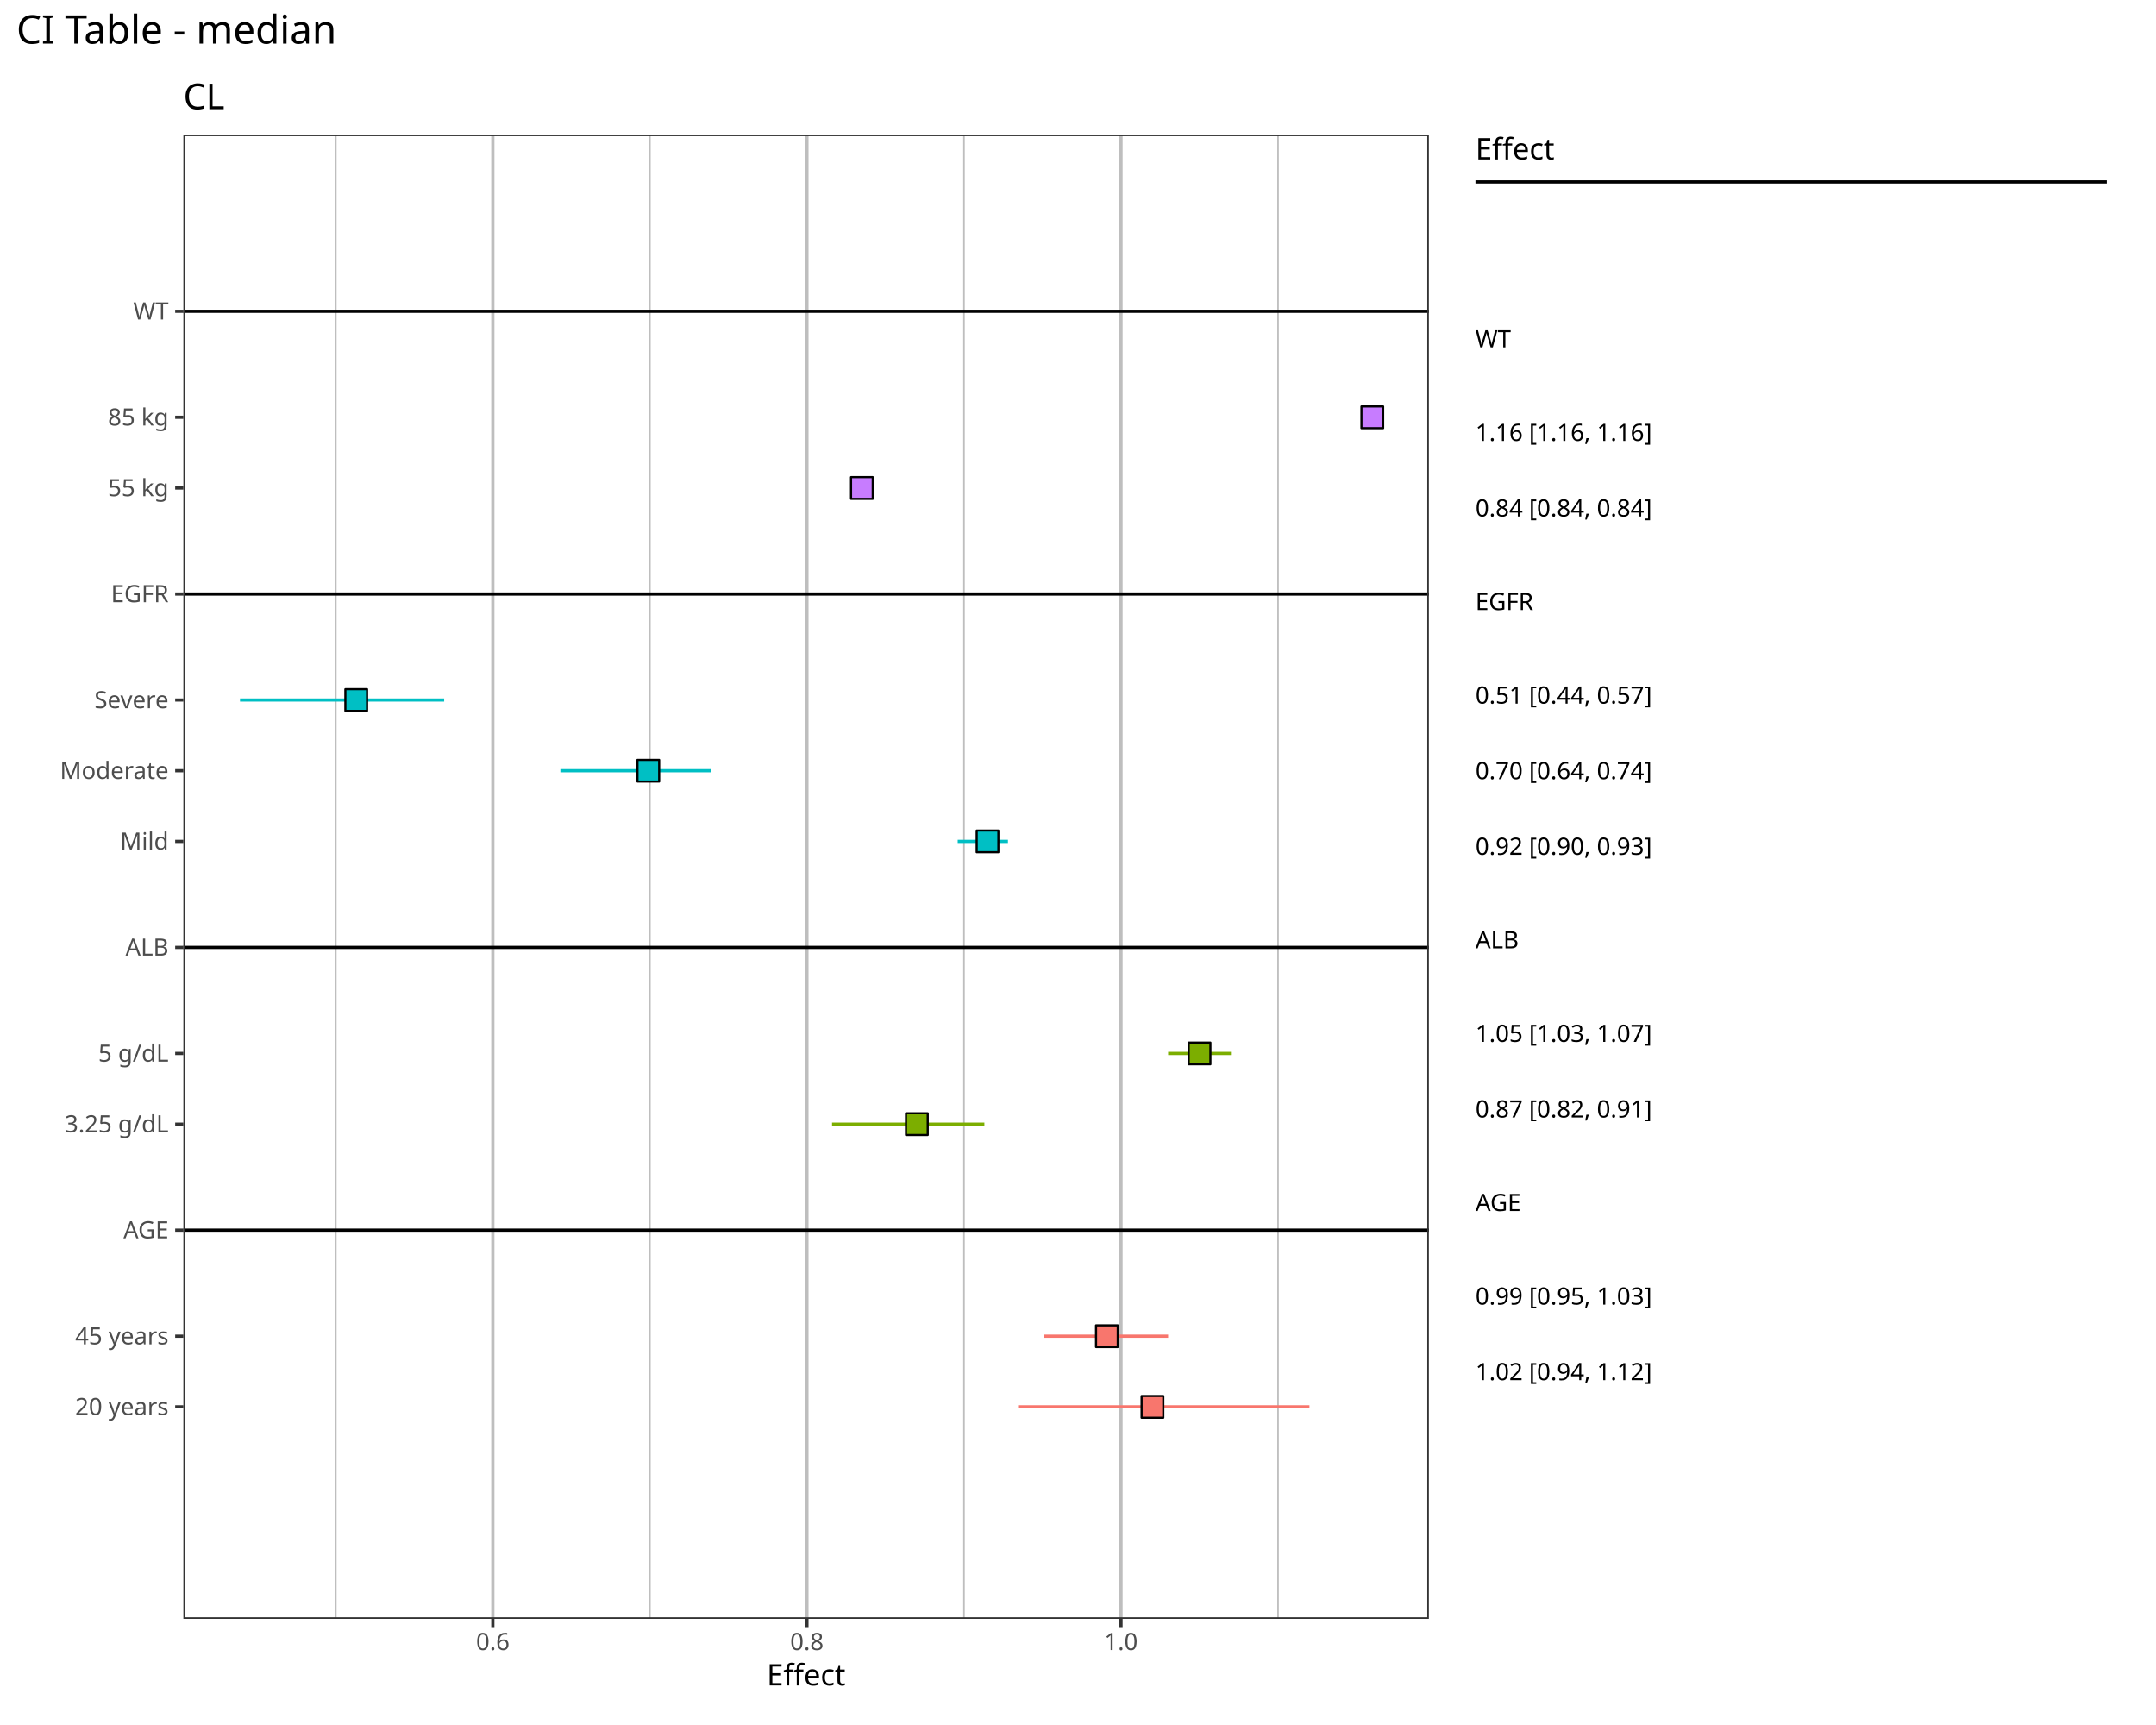
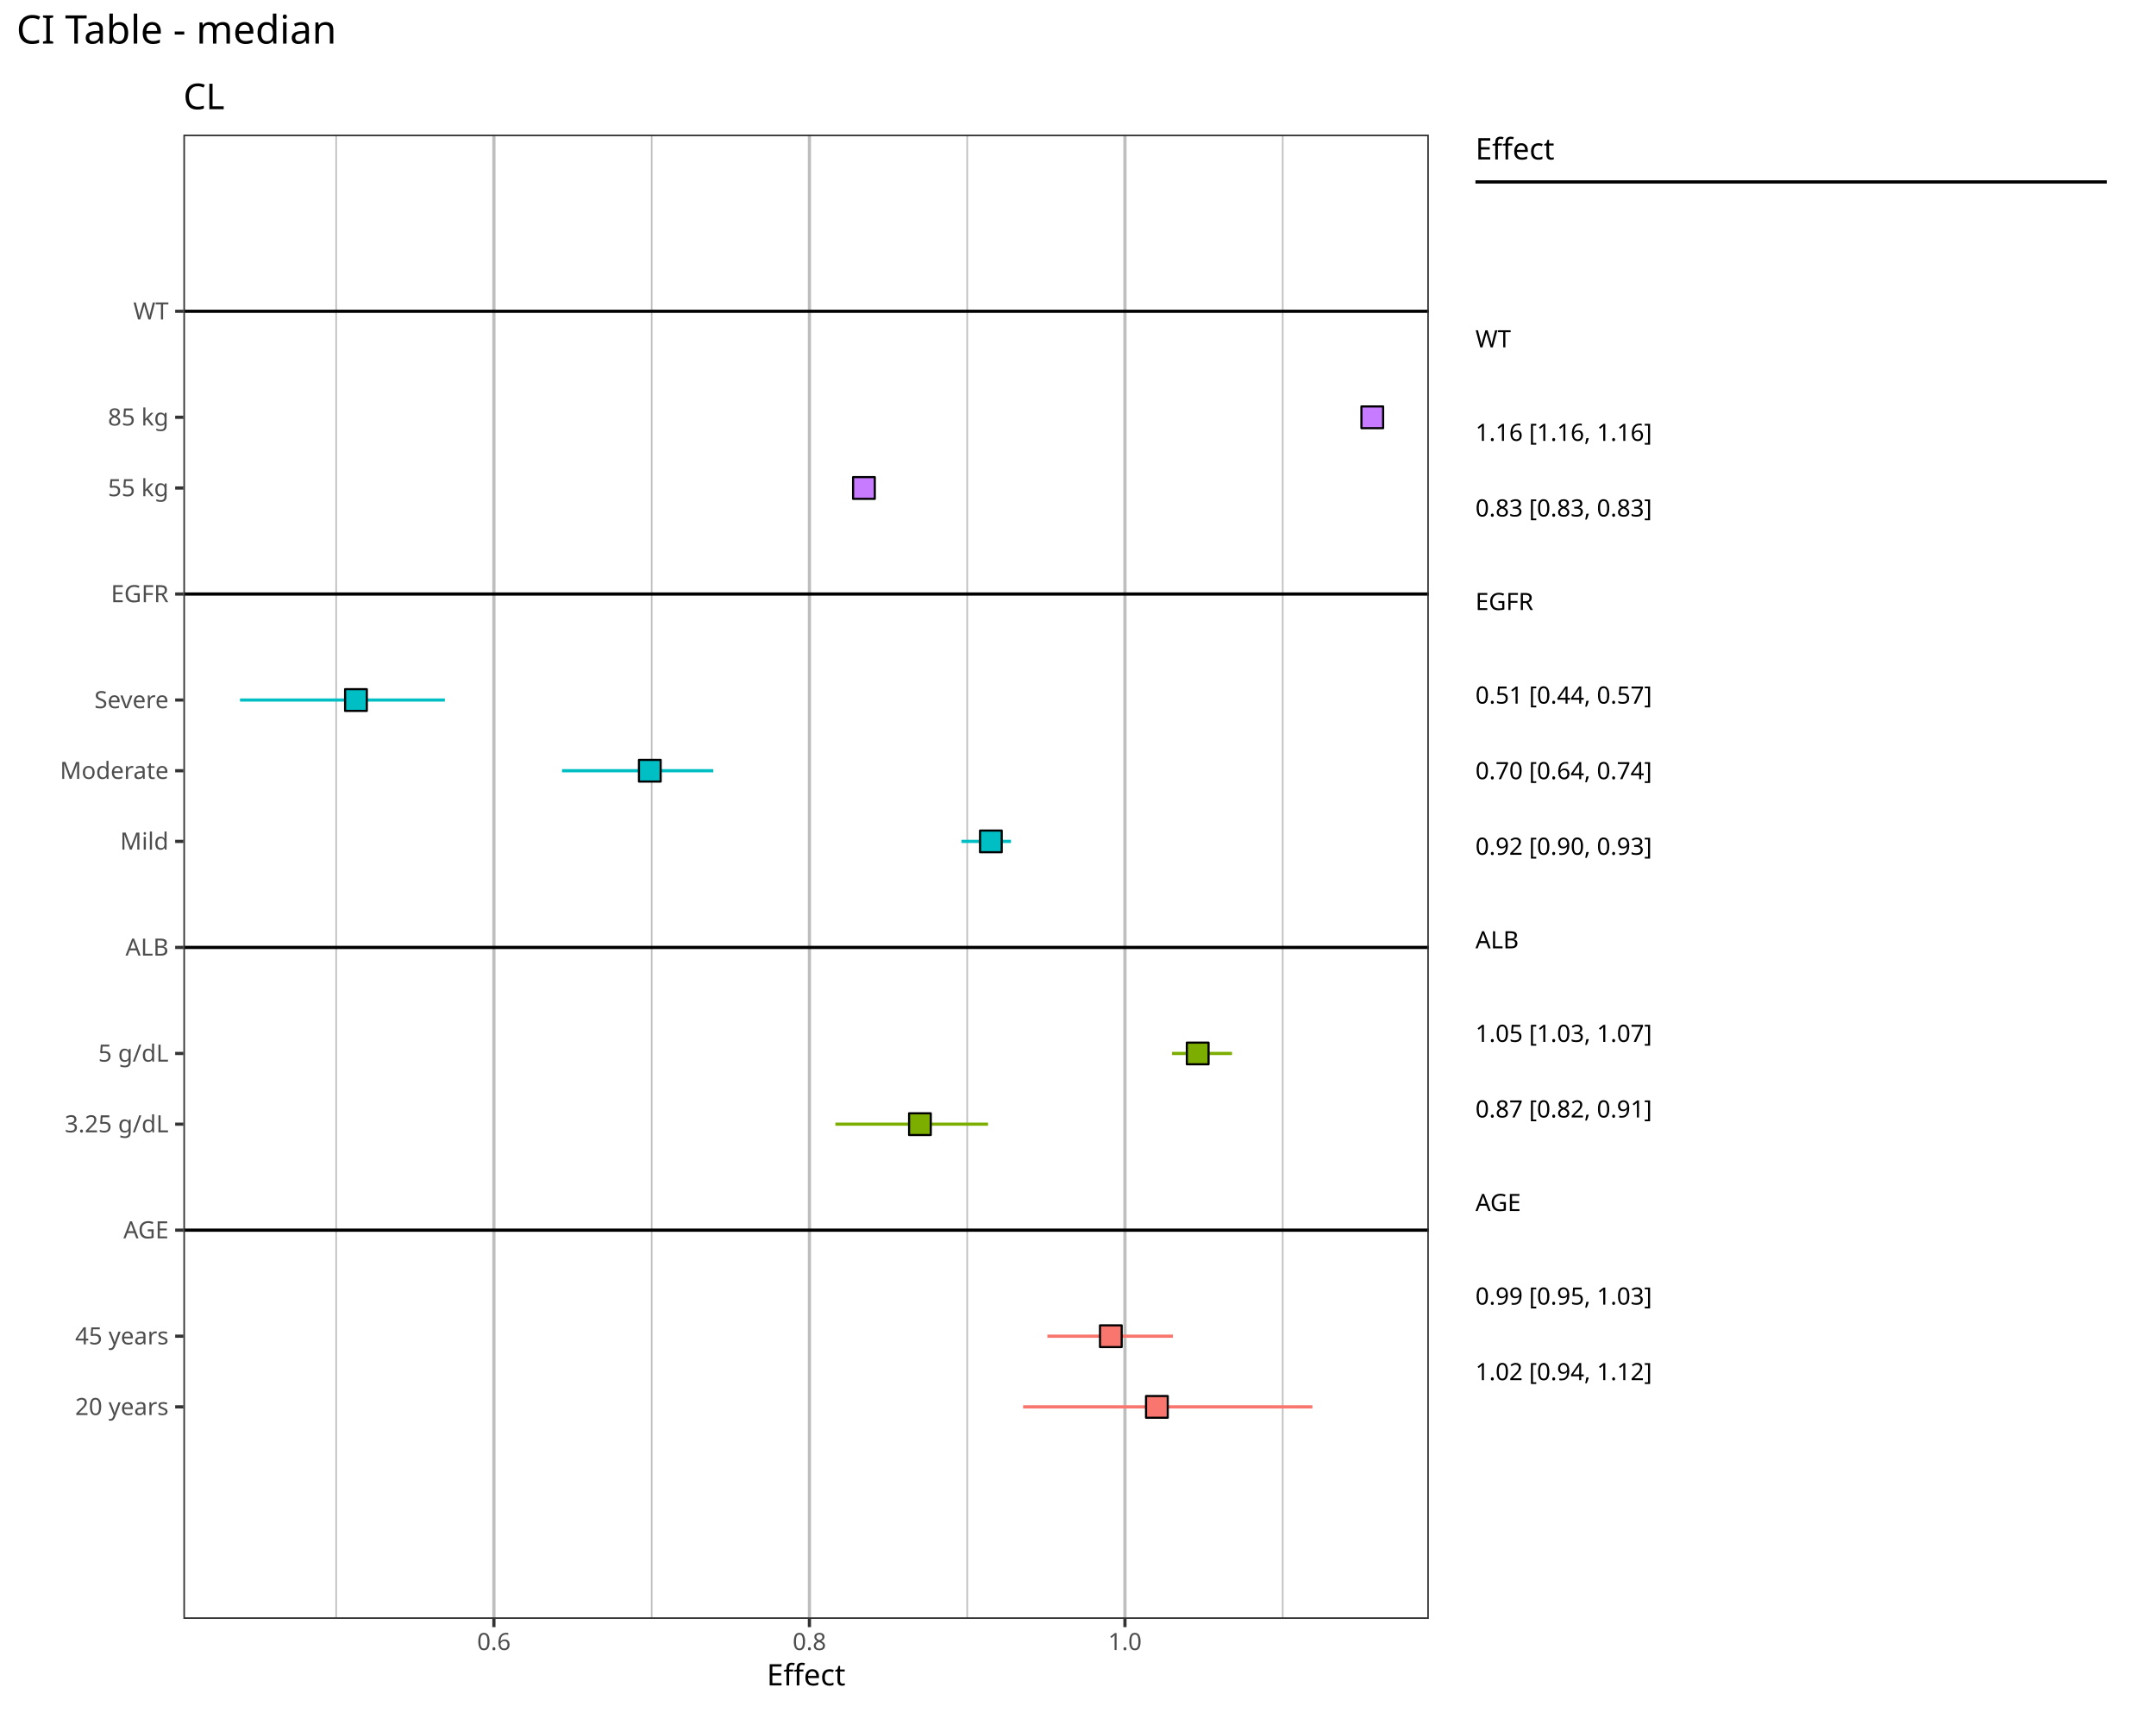
<svg xmlns="http://www.w3.org/2000/svg" class="svglite" data-engine-version="2.0" width="720.00pt" height="576.00pt" viewBox="0 0 720.00 576.00">
  <defs>
    <style type="text/css">
    .svglite line, .svglite polyline, .svglite polygon, .svglite path, .svglite rect, .svglite circle {
      fill: none;
      stroke: #000000;
      stroke-linecap: round;
      stroke-linejoin: round;
      stroke-miterlimit: 10.00;
    }
  </style>
  </defs>
  <rect width="100%" height="100%" style="stroke: none; fill: #FFFFFF;" />
  <defs>
    <clipPath id="cpMC4wMHw3MjAuMDB8MC4wMHw1NzYuMDA=">
      <rect x="0.00" y="0.00" width="720.00" height="576.00" />
    </clipPath>
  </defs>
  <g clip-path="url(#cpMC4wMHw3MjAuMDB8MC4wMHw1NzYuMDA=)">
    <rect x="0.00" y="0.00" width="720.00" height="576.00" style="stroke-width: 1.07; stroke: #FFFFFF; fill: #FFFFFF;" />
  </g>
  <defs>
    <clipPath id="cpNS40OHw3MTQuNTJ8MjIuNzh8NTcwLjUy">
      <rect x="5.48" y="22.78" width="709.04" height="547.74" />
    </clipPath>
  </defs>
  <g clip-path="url(#cpNS40OHw3MTQuNTJ8MjIuNzh8NTcwLjUy)">
</g>
  <g clip-path="url(#cpMC4wMHw3MjAuMDB8MC4wMHw1NzYuMDA=)">
</g>
  <defs>
    <clipPath id="cpNS40OHw0NzguMTd8MjIuNzh8NTcwLjUy">
      <rect x="5.48" y="22.78" width="472.69" height="547.74" />
    </clipPath>
  </defs>
  <g clip-path="url(#cpNS40OHw0NzguMTd8MjIuNzh8NTcwLjUy)">
    <rect x="5.48" y="22.78" width="472.69" height="547.74" style="stroke-width: 1.07; stroke: #FFFFFF; fill: #FFFFFF;" />
  </g>
  <g clip-path="url(#cpMC4wMHw3MjAuMDB8MC4wMHw1NzYuMDA=)">
</g>
  <defs>
    <clipPath id="cpNjEuMjR8NDc3LjE4fDQ0Ljk0fDU0MC41OA==">
      <rect x="61.24" y="44.94" width="415.93" height="495.64" />
    </clipPath>
  </defs>
  <g clip-path="url(#cpNjEuMjR8NDc3LjE4fDQ0Ljk0fDU0MC41OA==)">
    <rect x="61.24" y="44.94" width="415.93" height="495.64" style="stroke-width: 1.07; stroke: none; fill: #FFFFFF;" />
-     <polyline points="112.14,540.58 112.14,44.94 " style="stroke-width: 0.53; stroke: #BEBEBE; stroke-linecap: butt;" />
-     <polyline points="217.03,540.58 217.03,44.94 " style="stroke-width: 0.53; stroke: #BEBEBE; stroke-linecap: butt;" />
-     <polyline points="321.92,540.58 321.92,44.94 " style="stroke-width: 0.53; stroke: #BEBEBE; stroke-linecap: butt;" />
-     <polyline points="426.80,540.58 426.80,44.94 " style="stroke-width: 0.53; stroke: #BEBEBE; stroke-linecap: butt;" />
-     <polyline points="164.58,540.58 164.58,44.94 " style="stroke-width: 1.07; stroke: #BEBEBE; stroke-linecap: butt;" />
-     <polyline points="269.47,540.58 269.47,44.94 " style="stroke-width: 1.07; stroke: #BEBEBE; stroke-linecap: butt;" />
-     <polyline points="374.36,540.58 374.36,44.94 " style="stroke-width: 1.07; stroke: #BEBEBE; stroke-linecap: butt;" />
-     <line x1="-150.08" y1="540.58" x2="-150.08" y2="44.94" style="stroke-width: 1.07; stroke-dasharray: 1.42,4.27,5.69,4.27; stroke-linecap: butt;" />
-     <polyline points="437.29,469.77 437.29,469.77 " style="stroke-width: 1.07; stroke: #F8766D; stroke-linecap: butt;" />
-     <polyline points="437.29,469.77 340.27,469.77 " style="stroke-width: 1.07; stroke: #F8766D; stroke-linecap: butt;" />
-     <polyline points="340.27,469.77 340.27,469.77 " style="stroke-width: 1.07; stroke: #F8766D; stroke-linecap: butt;" />
-     <polyline points="390.09,446.17 390.09,446.17 " style="stroke-width: 1.07; stroke: #F8766D; stroke-linecap: butt;" />
-     <polyline points="390.09,446.17 348.66,446.17 " style="stroke-width: 1.07; stroke: #F8766D; stroke-linecap: butt;" />
-     <polyline points="348.66,446.17 348.66,446.17 " style="stroke-width: 1.07; stroke: #F8766D; stroke-linecap: butt;" />
-     <polyline points="328.73,375.37 328.73,375.37 " style="stroke-width: 1.07; stroke: #7CAE00; stroke-linecap: butt;" />
-     <polyline points="328.73,375.37 277.86,375.37 " style="stroke-width: 1.07; stroke: #7CAE00; stroke-linecap: butt;" />
-     <polyline points="277.86,375.37 277.86,375.37 " style="stroke-width: 1.07; stroke: #7CAE00; stroke-linecap: butt;" />
-     <polyline points="411.07,351.76 411.07,351.76 " style="stroke-width: 1.07; stroke: #7CAE00; stroke-linecap: butt;" />
-     <polyline points="411.07,351.76 390.09,351.76 " style="stroke-width: 1.07; stroke: #7CAE00; stroke-linecap: butt;" />
-     <polyline points="390.09,351.76 390.09,351.76 " style="stroke-width: 1.07; stroke: #7CAE00; stroke-linecap: butt;" />
-     <polyline points="336.60,280.96 336.60,280.96 " style="stroke-width: 1.07; stroke: #00BFC4; stroke-linecap: butt;" />
-     <polyline points="336.60,280.96 319.82,280.96 " style="stroke-width: 1.07; stroke: #00BFC4; stroke-linecap: butt;" />
-     <polyline points="319.82,280.96 319.82,280.96 " style="stroke-width: 1.07; stroke: #00BFC4; stroke-linecap: butt;" />
-     <polyline points="237.48,257.35 237.48,257.35 " style="stroke-width: 1.07; stroke: #00BFC4; stroke-linecap: butt;" />
-     <polyline points="237.48,257.35 187.14,257.35 " style="stroke-width: 1.07; stroke: #00BFC4; stroke-linecap: butt;" />
-     <polyline points="187.14,257.35 187.14,257.35 " style="stroke-width: 1.07; stroke: #00BFC4; stroke-linecap: butt;" />
-     <polyline points="148.33,233.75 148.33,233.75 " style="stroke-width: 1.07; stroke: #00BFC4; stroke-linecap: butt;" />
-     <polyline points="148.33,233.75 80.15,233.75 " style="stroke-width: 1.07; stroke: #00BFC4; stroke-linecap: butt;" />
+     <polyline points="112.26,540.58 112.26,44.94 " style="stroke-width: 0.53; stroke: #BEBEBE; stroke-linecap: butt;" />
+     <polyline points="217.63,540.58 217.63,44.94 " style="stroke-width: 0.53; stroke: #BEBEBE; stroke-linecap: butt;" />
+     <polyline points="323.00,540.58 323.00,44.94 " style="stroke-width: 0.53; stroke: #BEBEBE; stroke-linecap: butt;" />
+     <polyline points="428.37,540.58 428.37,44.94 " style="stroke-width: 0.53; stroke: #BEBEBE; stroke-linecap: butt;" />
+     <polyline points="164.94,540.58 164.94,44.94 " style="stroke-width: 1.07; stroke: #BEBEBE; stroke-linecap: butt;" />
+     <polyline points="270.31,540.58 270.31,44.94 " style="stroke-width: 1.07; stroke: #BEBEBE; stroke-linecap: butt;" />
+     <polyline points="375.68,540.58 375.68,44.94 " style="stroke-width: 1.07; stroke: #BEBEBE; stroke-linecap: butt;" />
+     <line x1="-151.17" y1="540.58" x2="-151.17" y2="44.94" style="stroke-width: 1.07; stroke-dasharray: 1.42,4.27,5.69,4.27; stroke-linecap: butt;" />
+     <polyline points="438.28,469.77 438.28,469.77 " style="stroke-width: 1.07; stroke: #F8766D; stroke-linecap: butt;" />
+     <polyline points="438.28,469.77 341.67,469.77 " style="stroke-width: 1.07; stroke: #F8766D; stroke-linecap: butt;" />
+     <polyline points="341.67,469.77 341.67,469.77 " style="stroke-width: 1.07; stroke: #F8766D; stroke-linecap: butt;" />
+     <polyline points="391.71,446.17 391.71,446.17 " style="stroke-width: 1.07; stroke: #F8766D; stroke-linecap: butt;" />
+     <polyline points="391.71,446.17 349.78,446.17 " style="stroke-width: 1.07; stroke: #F8766D; stroke-linecap: butt;" />
+     <polyline points="349.78,446.17 349.78,446.17 " style="stroke-width: 1.07; stroke: #F8766D; stroke-linecap: butt;" />
+     <polyline points="329.96,375.37 329.96,375.37 " style="stroke-width: 1.07; stroke: #7CAE00; stroke-linecap: butt;" />
+     <polyline points="329.96,375.37 278.98,375.37 " style="stroke-width: 1.07; stroke: #7CAE00; stroke-linecap: butt;" />
+     <polyline points="278.98,375.37 278.98,375.37 " style="stroke-width: 1.07; stroke: #7CAE00; stroke-linecap: butt;" />
+     <polyline points="411.44,351.76 411.44,351.76 " style="stroke-width: 1.07; stroke: #7CAE00; stroke-linecap: butt;" />
+     <polyline points="411.44,351.76 391.40,351.76 " style="stroke-width: 1.07; stroke: #7CAE00; stroke-linecap: butt;" />
+     <polyline points="391.40,351.76 391.40,351.76 " style="stroke-width: 1.07; stroke: #7CAE00; stroke-linecap: butt;" />
+     <polyline points="337.63,280.96 337.63,280.96 " style="stroke-width: 1.07; stroke: #00BFC4; stroke-linecap: butt;" />
+     <polyline points="337.63,280.96 321.09,280.96 " style="stroke-width: 1.07; stroke: #00BFC4; stroke-linecap: butt;" />
+     <polyline points="321.09,280.96 321.09,280.96 " style="stroke-width: 1.07; stroke: #00BFC4; stroke-linecap: butt;" />
+     <polyline points="238.19,257.35 238.19,257.35 " style="stroke-width: 1.07; stroke: #00BFC4; stroke-linecap: butt;" />
+     <polyline points="238.19,257.35 187.69,257.35 " style="stroke-width: 1.07; stroke: #00BFC4; stroke-linecap: butt;" />
+     <polyline points="187.69,257.35 187.69,257.35 " style="stroke-width: 1.07; stroke: #00BFC4; stroke-linecap: butt;" />
+     <polyline points="148.57,233.75 148.57,233.75 " style="stroke-width: 1.07; stroke: #00BFC4; stroke-linecap: butt;" />
+     <polyline points="148.57,233.75 80.15,233.75 " style="stroke-width: 1.07; stroke: #00BFC4; stroke-linecap: butt;" />
    <polyline points="80.15,233.75 80.15,233.75 " style="stroke-width: 1.07; stroke: #00BFC4; stroke-linecap: butt;" />
-     <polyline points="287.83,162.95 287.83,162.95 " style="stroke-width: 1.07; stroke: #C77CFF; stroke-linecap: butt;" />
-     <polyline points="287.83,162.95 287.83,162.95 " style="stroke-width: 1.07; stroke: #C77CFF; stroke-linecap: butt;" />
-     <polyline points="287.83,162.95 287.83,162.95 " style="stroke-width: 1.07; stroke: #C77CFF; stroke-linecap: butt;" />
+     <polyline points="288.51,162.95 288.51,162.95 " style="stroke-width: 1.07; stroke: #C77CFF; stroke-linecap: butt;" />
+     <polyline points="288.51,162.95 288.51,162.95 " style="stroke-width: 1.07; stroke: #C77CFF; stroke-linecap: butt;" />
+     <polyline points="288.51,162.95 288.51,162.95 " style="stroke-width: 1.07; stroke: #C77CFF; stroke-linecap: butt;" />
    <polyline points="458.27,139.34 458.27,139.34 " style="stroke-width: 1.07; stroke: #C77CFF; stroke-linecap: butt;" />
    <polyline points="458.27,139.34 458.27,139.34 " style="stroke-width: 1.07; stroke: #C77CFF; stroke-linecap: butt;" />
    <polyline points="458.27,139.34 458.27,139.34 " style="stroke-width: 1.07; stroke: #C77CFF; stroke-linecap: butt;" />
-     <rect x="381.23" y="466.15" width="7.25" height="7.25" style="stroke-width: 0.71; fill: #F8766D;" />
-     <rect x="366.02" y="442.55" width="7.25" height="7.25" style="stroke-width: 0.71; fill: #F8766D;" />
-     <rect x="302.56" y="371.74" width="7.25" height="7.25" style="stroke-width: 0.71; fill: #7CAE00;" />
-     <rect x="396.96" y="348.14" width="7.25" height="7.25" style="stroke-width: 0.71; fill: #7CAE00;" />
-     <rect x="326.16" y="277.33" width="7.25" height="7.25" style="stroke-width: 0.71; fill: #00BFC4;" />
-     <rect x="212.88" y="253.73" width="7.25" height="7.25" style="stroke-width: 0.71; fill: #00BFC4;" />
-     <rect x="115.33" y="230.13" width="7.25" height="7.25" style="stroke-width: 0.71; fill: #00BFC4;" />
-     <rect x="284.20" y="159.32" width="7.25" height="7.25" style="stroke-width: 0.71; fill: #C77CFF;" />
+     <rect x="382.72" y="466.15" width="7.25" height="7.25" style="stroke-width: 0.71; fill: #F8766D;" />
+     <rect x="367.34" y="442.55" width="7.25" height="7.25" style="stroke-width: 0.71; fill: #F8766D;" />
+     <rect x="303.59" y="371.74" width="7.25" height="7.25" style="stroke-width: 0.71; fill: #7CAE00;" />
+     <rect x="396.35" y="348.14" width="7.25" height="7.25" style="stroke-width: 0.71; fill: #7CAE00;" />
+     <rect x="327.28" y="277.33" width="7.25" height="7.25" style="stroke-width: 0.71; fill: #00BFC4;" />
+     <rect x="213.38" y="253.73" width="7.25" height="7.25" style="stroke-width: 0.71; fill: #00BFC4;" />
+     <rect x="115.25" y="230.13" width="7.25" height="7.25" style="stroke-width: 0.71; fill: #00BFC4;" />
+     <rect x="284.89" y="159.32" width="7.25" height="7.25" style="stroke-width: 0.71; fill: #C77CFF;" />
    <rect x="454.65" y="135.72" width="7.25" height="7.25" style="stroke-width: 0.71; fill: #C77CFF;" />
-     <polygon points="-150.08,410.77 -150.08,403.69 -150.08,410.77 -150.08,417.85 " style="stroke-width: 0.21; fill: #08306B;" />
-     <polygon points="-150.08,316.36 -150.08,309.28 -150.08,316.36 -150.08,323.44 " style="stroke-width: 0.21; fill: #08306B;" />
-     <polygon points="-150.08,198.35 -150.08,191.27 -150.08,198.35 -150.08,205.43 " style="stroke-width: 0.21; fill: #08306B;" />
-     <polygon points="-150.08,103.94 -150.08,96.86 -150.08,103.94 -150.08,111.02 " style="stroke-width: 0.21; fill: #08306B;" />
+     <polygon points="-151.17,410.77 -151.17,403.69 -151.17,410.77 -151.17,417.85 " style="stroke-width: 0.21; fill: #08306B;" />
+     <polygon points="-151.17,316.36 -151.17,309.28 -151.17,316.36 -151.17,323.44 " style="stroke-width: 0.21; fill: #08306B;" />
+     <polygon points="-151.17,198.35 -151.17,191.27 -151.17,198.35 -151.17,205.43 " style="stroke-width: 0.21; fill: #08306B;" />
+     <polygon points="-151.17,103.94 -151.17,96.86 -151.17,103.94 -151.17,111.02 " style="stroke-width: 0.21; fill: #08306B;" />
    <line x1="61.24" y1="103.94" x2="477.18" y2="103.94" style="stroke-width: 1.07; stroke-linecap: butt;" />
    <line x1="61.24" y1="198.35" x2="477.18" y2="198.35" style="stroke-width: 1.07; stroke-linecap: butt;" />
    <line x1="61.24" y1="316.36" x2="477.18" y2="316.36" style="stroke-width: 1.07; stroke-linecap: butt;" />
    <line x1="61.24" y1="410.77" x2="477.18" y2="410.77" style="stroke-width: 1.07; stroke-linecap: butt;" />
    <rect x="61.24" y="44.94" width="415.93" height="495.64" style="stroke-width: 1.07; stroke: #333333;" />
  </g>
  <g clip-path="url(#cpMC4wMHw3MjAuMDB8MC4wMHw1NzYuMDA=)">
    <text x="56.31" y="106.67" text-anchor="end" style="font-size: 7.94px; fill: #4D4D4D; font-family: sans;" textLength="12.34px" lengthAdjust="spacingAndGlyphs">WT</text>
    <text x="56.31" y="142.08" text-anchor="end" style="font-size: 7.94px; fill: #4D4D4D; font-family: sans;" textLength="19.42px" lengthAdjust="spacingAndGlyphs">85 kg</text>
    <text x="56.31" y="165.68" text-anchor="end" style="font-size: 7.94px; fill: #4D4D4D; font-family: sans;" textLength="19.42px" lengthAdjust="spacingAndGlyphs">55 kg</text>
    <text x="56.31" y="201.08" text-anchor="end" style="font-size: 7.94px; fill: #4D4D4D; font-family: sans;" textLength="22.05px" lengthAdjust="spacingAndGlyphs">EGFR</text>
    <text x="56.31" y="236.48" text-anchor="end" style="font-size: 7.94px; fill: #4D4D4D; font-family: sans;" textLength="25.15px" lengthAdjust="spacingAndGlyphs">Severe</text>
    <text x="56.31" y="260.09" text-anchor="end" style="font-size: 7.94px; fill: #4D4D4D; font-family: sans;" textLength="33.54px" lengthAdjust="spacingAndGlyphs">Moderate</text>
    <text x="56.31" y="283.69" text-anchor="end" style="font-size: 7.94px; fill: #4D4D4D; font-family: sans;" textLength="14.55px" lengthAdjust="spacingAndGlyphs">Mild</text>
    <text x="56.31" y="319.09" text-anchor="end" style="font-size: 7.94px; fill: #4D4D4D; font-family: sans;" textLength="15.01px" lengthAdjust="spacingAndGlyphs">ALB</text>
    <text x="56.31" y="354.49" text-anchor="end" style="font-size: 7.94px; fill: #4D4D4D; font-family: sans;" textLength="22.07px" lengthAdjust="spacingAndGlyphs">5 g/dL</text>
    <text x="56.31" y="378.10" text-anchor="end" style="font-size: 7.94px; fill: #4D4D4D; font-family: sans;" textLength="33.10px" lengthAdjust="spacingAndGlyphs">3.25 g/dL</text>
    <text x="56.31" y="413.50" text-anchor="end" style="font-size: 7.94px; fill: #4D4D4D; font-family: sans;" textLength="16.77px" lengthAdjust="spacingAndGlyphs">AGE</text>
    <text x="56.31" y="448.90" text-anchor="end" style="font-size: 7.94px; fill: #4D4D4D; font-family: sans;" textLength="30.45px" lengthAdjust="spacingAndGlyphs">45 years</text>
    <text x="56.31" y="472.50" text-anchor="end" style="font-size: 7.94px; fill: #4D4D4D; font-family: sans;" textLength="30.45px" lengthAdjust="spacingAndGlyphs">20 years</text>
    <polyline points="58.50,103.94 61.24,103.94 " style="stroke-width: 1.07; stroke: #333333; stroke-linecap: butt;" />
    <polyline points="58.50,139.34 61.24,139.34 " style="stroke-width: 1.07; stroke: #333333; stroke-linecap: butt;" />
    <polyline points="58.50,162.95 61.24,162.95 " style="stroke-width: 1.07; stroke: #333333; stroke-linecap: butt;" />
    <polyline points="58.50,198.35 61.24,198.35 " style="stroke-width: 1.07; stroke: #333333; stroke-linecap: butt;" />
    <polyline points="58.50,233.75 61.24,233.75 " style="stroke-width: 1.07; stroke: #333333; stroke-linecap: butt;" />
    <polyline points="58.50,257.35 61.24,257.35 " style="stroke-width: 1.07; stroke: #333333; stroke-linecap: butt;" />
    <polyline points="58.50,280.96 61.24,280.96 " style="stroke-width: 1.07; stroke: #333333; stroke-linecap: butt;" />
    <polyline points="58.50,316.36 61.24,316.36 " style="stroke-width: 1.07; stroke: #333333; stroke-linecap: butt;" />
    <polyline points="58.50,351.76 61.24,351.76 " style="stroke-width: 1.07; stroke: #333333; stroke-linecap: butt;" />
    <polyline points="58.50,375.37 61.24,375.37 " style="stroke-width: 1.07; stroke: #333333; stroke-linecap: butt;" />
    <polyline points="58.50,410.77 61.24,410.77 " style="stroke-width: 1.07; stroke: #333333; stroke-linecap: butt;" />
    <polyline points="58.50,446.17 61.24,446.17 " style="stroke-width: 1.07; stroke: #333333; stroke-linecap: butt;" />
    <polyline points="58.50,469.77 61.24,469.77 " style="stroke-width: 1.07; stroke: #333333; stroke-linecap: butt;" />
-     <polyline points="164.58,543.32 164.58,540.58 " style="stroke-width: 1.07; stroke: #333333; stroke-linecap: butt;" />
-     <polyline points="269.47,543.32 269.47,540.58 " style="stroke-width: 1.07; stroke: #333333; stroke-linecap: butt;" />
-     <polyline points="374.36,543.32 374.36,540.58 " style="stroke-width: 1.07; stroke: #333333; stroke-linecap: butt;" />
-     <text x="164.58" y="550.97" text-anchor="middle" style="font-size: 7.94px; fill: #4D4D4D; font-family: sans;" textLength="11.03px" lengthAdjust="spacingAndGlyphs">0.6</text>
-     <text x="269.47" y="550.97" text-anchor="middle" style="font-size: 7.94px; fill: #4D4D4D; font-family: sans;" textLength="11.03px" lengthAdjust="spacingAndGlyphs">0.8</text>
-     <text x="374.36" y="550.97" text-anchor="middle" style="font-size: 7.94px; fill: #4D4D4D; font-family: sans;" textLength="11.03px" lengthAdjust="spacingAndGlyphs">1.0</text>
+     <polyline points="164.94,543.32 164.94,540.58 " style="stroke-width: 1.07; stroke: #333333; stroke-linecap: butt;" />
+     <polyline points="270.31,543.32 270.31,540.58 " style="stroke-width: 1.07; stroke: #333333; stroke-linecap: butt;" />
+     <polyline points="375.68,543.32 375.68,540.58 " style="stroke-width: 1.07; stroke: #333333; stroke-linecap: butt;" />
+     <text x="164.94" y="550.97" text-anchor="middle" style="font-size: 7.94px; fill: #4D4D4D; font-family: sans;" textLength="11.03px" lengthAdjust="spacingAndGlyphs">0.6</text>
+     <text x="270.31" y="550.97" text-anchor="middle" style="font-size: 7.94px; fill: #4D4D4D; font-family: sans;" textLength="11.03px" lengthAdjust="spacingAndGlyphs">0.8</text>
+     <text x="375.68" y="550.97" text-anchor="middle" style="font-size: 7.94px; fill: #4D4D4D; font-family: sans;" textLength="11.03px" lengthAdjust="spacingAndGlyphs">1.0</text>
    <text x="269.21" y="562.79" text-anchor="middle" style="font-size: 9.92px; font-family: sans;" textLength="25.37px" lengthAdjust="spacingAndGlyphs">Effect</text>
    <text x="61.24" y="36.46" style="font-size: 11.91px; font-family: sans;" textLength="15.22px" lengthAdjust="spacingAndGlyphs">CL</text>
  </g>
  <defs>
    <clipPath id="cpNDc4LjE3fDcxNC41MnwyMi43OHw1NzAuNTI=">
      <rect x="478.17" y="22.78" width="236.35" height="547.74" />
    </clipPath>
  </defs>
  <g clip-path="url(#cpNDc4LjE3fDcxNC41MnwyMi43OHw1NzAuNTI=)">
    <rect x="478.17" y="22.78" width="236.35" height="547.74" style="stroke-width: 1.07; stroke: #FFFFFF; fill: #FFFFFF;" />
  </g>
  <g clip-path="url(#cpMC4wMHw3MjAuMDB8MC4wMHw1NzYuMDA=)">
</g>
  <defs>
    <clipPath id="cpNDkyLjczfDcwMy41NnwyOC4yNnw1NDAuNTg=">
      <rect x="492.73" y="28.26" width="210.83" height="512.32" />
    </clipPath>
  </defs>
  <g clip-path="url(#cpNDkyLjczfDcwMy41NnwyOC4yNnw1NDAuNTg=)">
    <rect x="492.73" y="28.26" width="210.83" height="512.32" style="stroke-width: 1.07; stroke: none; fill: #FFFFFF;" />
    <text x="492.73" y="115.98" style="font-size: 7.97px; font-family: sans;" textLength="12.39px" lengthAdjust="spacingAndGlyphs">WT</text>
    <text x="492.73" y="147.22" style="font-size: 7.97px; font-family: sans;" textLength="57.59px" lengthAdjust="spacingAndGlyphs">1.16 [1.16, 1.16]</text>
-     <text x="492.73" y="172.46" style="font-size: 7.97px; font-family: sans;" textLength="57.59px" lengthAdjust="spacingAndGlyphs">0.84 [0.84, 0.84]</text>
+     <text x="492.73" y="172.46" style="font-size: 7.97px; font-family: sans;" textLength="57.59px" lengthAdjust="spacingAndGlyphs">0.83 [0.83, 0.83]</text>
    <text x="492.73" y="203.70" style="font-size: 7.97px; font-family: sans;" textLength="22.14px" lengthAdjust="spacingAndGlyphs">EGFR</text>
    <text x="492.73" y="234.94" style="font-size: 7.97px; font-family: sans;" textLength="57.59px" lengthAdjust="spacingAndGlyphs">0.51 [0.44, 0.57]</text>
    <text x="492.73" y="260.18" style="font-size: 7.97px; font-family: sans;" textLength="57.59px" lengthAdjust="spacingAndGlyphs">0.70 [0.64, 0.74]</text>
    <text x="492.73" y="285.42" style="font-size: 7.97px; font-family: sans;" textLength="57.59px" lengthAdjust="spacingAndGlyphs">0.92 [0.90, 0.93]</text>
    <text x="492.73" y="316.66" style="font-size: 7.97px; font-family: sans;" textLength="15.06px" lengthAdjust="spacingAndGlyphs">ALB</text>
    <text x="492.73" y="347.90" style="font-size: 7.97px; font-family: sans;" textLength="57.59px" lengthAdjust="spacingAndGlyphs">1.05 [1.03, 1.07]</text>
    <text x="492.73" y="373.14" style="font-size: 7.97px; font-family: sans;" textLength="57.59px" lengthAdjust="spacingAndGlyphs">0.87 [0.82, 0.91]</text>
    <text x="492.73" y="404.38" style="font-size: 7.97px; font-family: sans;" textLength="16.83px" lengthAdjust="spacingAndGlyphs">AGE</text>
    <text x="492.73" y="435.62" style="font-size: 7.97px; font-family: sans;" textLength="57.59px" lengthAdjust="spacingAndGlyphs">0.99 [0.95, 1.03]</text>
    <text x="492.73" y="460.86" style="font-size: 7.97px; font-family: sans;" textLength="57.59px" lengthAdjust="spacingAndGlyphs">1.02 [0.94, 1.12]</text>
    <text x="492.73" y="53.25" style="font-size: 9.96px; font-family: sans;" textLength="25.47px" lengthAdjust="spacingAndGlyphs">Effect</text>
    <line x1="492.73" y1="60.75" x2="703.56" y2="60.75" style="stroke-width: 1.07; stroke-linecap: butt;" />
  </g>
  <g clip-path="url(#cpMC4wMHw3MjAuMDB8MC4wMHw1NzYuMDA=)">
    <polyline points="492.73,540.58 703.56,540.58 " style="stroke-width: 1.07; stroke: #FFFFFF; stroke-linecap: butt;" />
    <polyline points="492.73,543.32 492.73,540.58 " style="stroke-width: 1.07; stroke: #FFFFFF; stroke-linecap: butt;" />
    <polyline points="542.34,543.32 542.34,540.58 " style="stroke-width: 1.07; stroke: #FFFFFF; stroke-linecap: butt;" />
    <polyline points="591.95,543.32 591.95,540.58 " style="stroke-width: 1.07; stroke: #FFFFFF; stroke-linecap: butt;" />
    <polyline points="641.55,543.32 641.55,540.58 " style="stroke-width: 1.07; stroke: #FFFFFF; stroke-linecap: butt;" />
    <polyline points="691.16,543.32 691.16,540.58 " style="stroke-width: 1.07; stroke: #FFFFFF; stroke-linecap: butt;" />
    <text x="492.73" y="550.97" text-anchor="middle" style="font-size: 7.94px; fill: #FFFFFF; font-family: sans;" textLength="15.45px" lengthAdjust="spacingAndGlyphs">1.00</text>
    <text x="542.34" y="550.97" text-anchor="middle" style="font-size: 7.94px; fill: #FFFFFF; font-family: sans;" textLength="15.45px" lengthAdjust="spacingAndGlyphs">1.04</text>
    <text x="591.95" y="550.97" text-anchor="middle" style="font-size: 7.94px; fill: #FFFFFF; font-family: sans;" textLength="15.45px" lengthAdjust="spacingAndGlyphs">1.08</text>
    <text x="641.55" y="550.97" text-anchor="middle" style="font-size: 7.94px; fill: #FFFFFF; font-family: sans;" textLength="15.45px" lengthAdjust="spacingAndGlyphs">1.12</text>
    <text x="691.16" y="550.97" text-anchor="middle" style="font-size: 7.94px; fill: #FFFFFF; font-family: sans;" textLength="15.45px" lengthAdjust="spacingAndGlyphs">1.16</text>
    <text x="5.48" y="14.56" style="font-size: 13.20px; font-family: sans;" textLength="104.92px" lengthAdjust="spacingAndGlyphs">CI Table - median</text>
  </g>
</svg>
